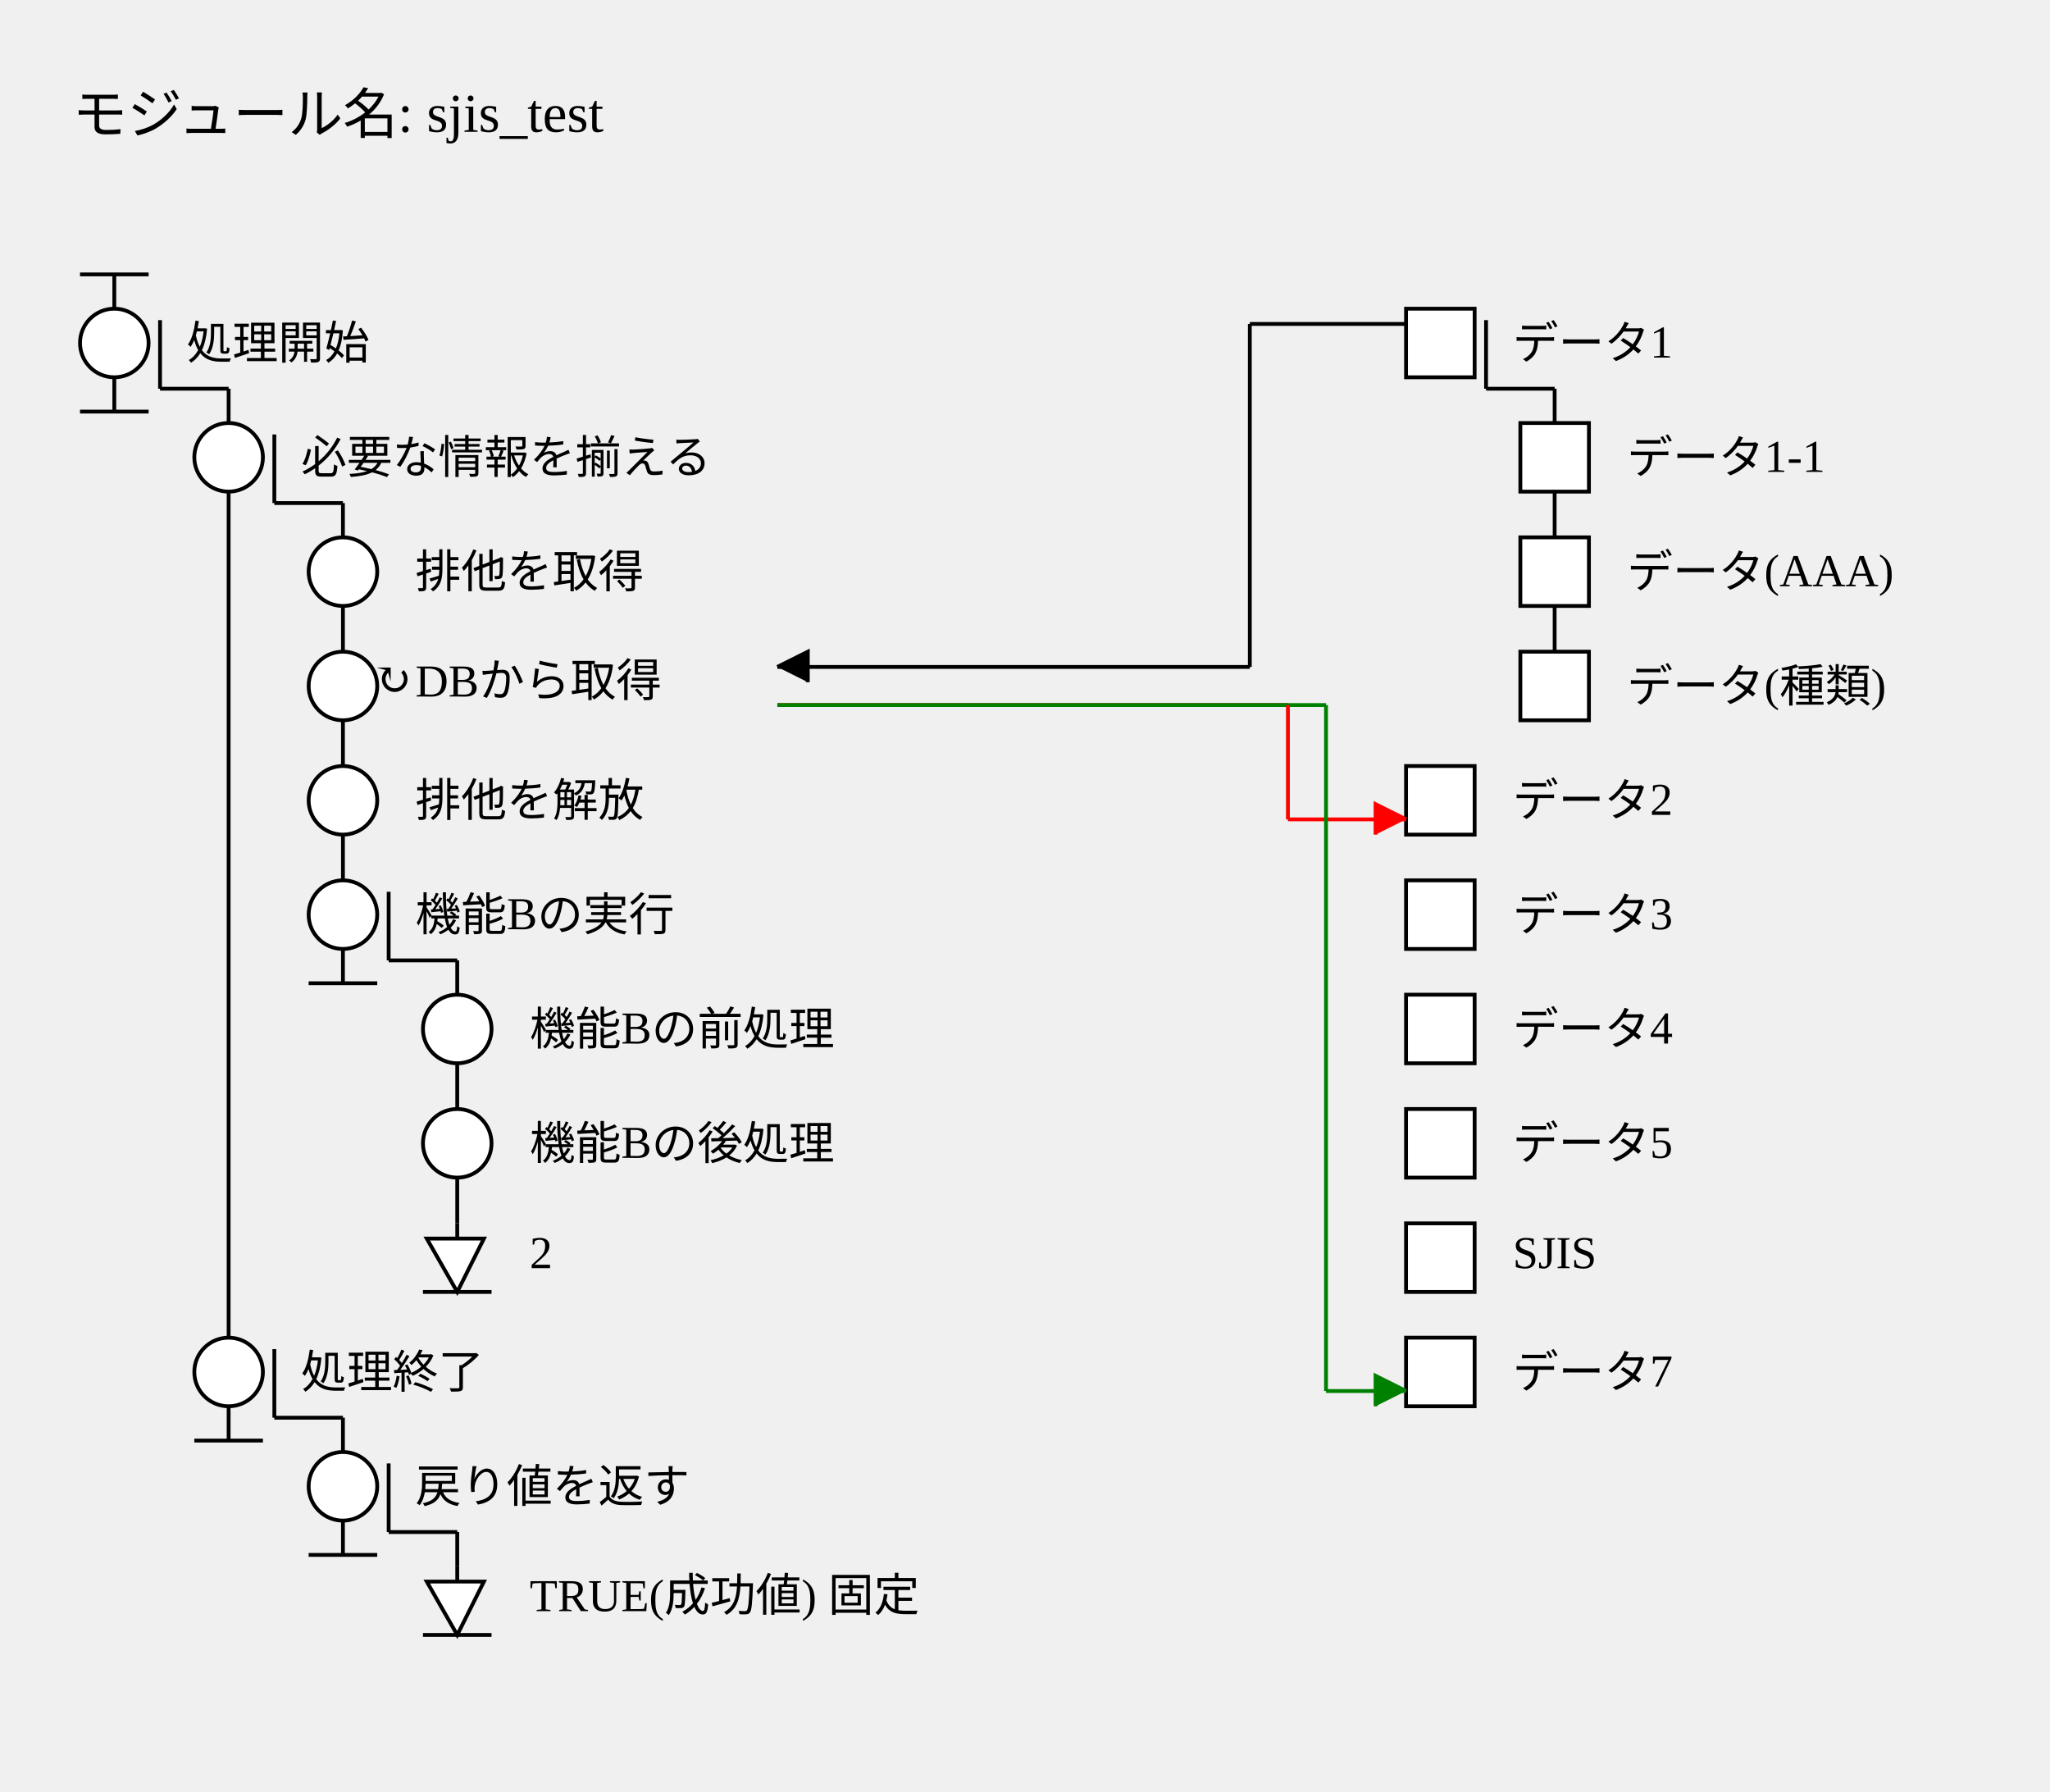
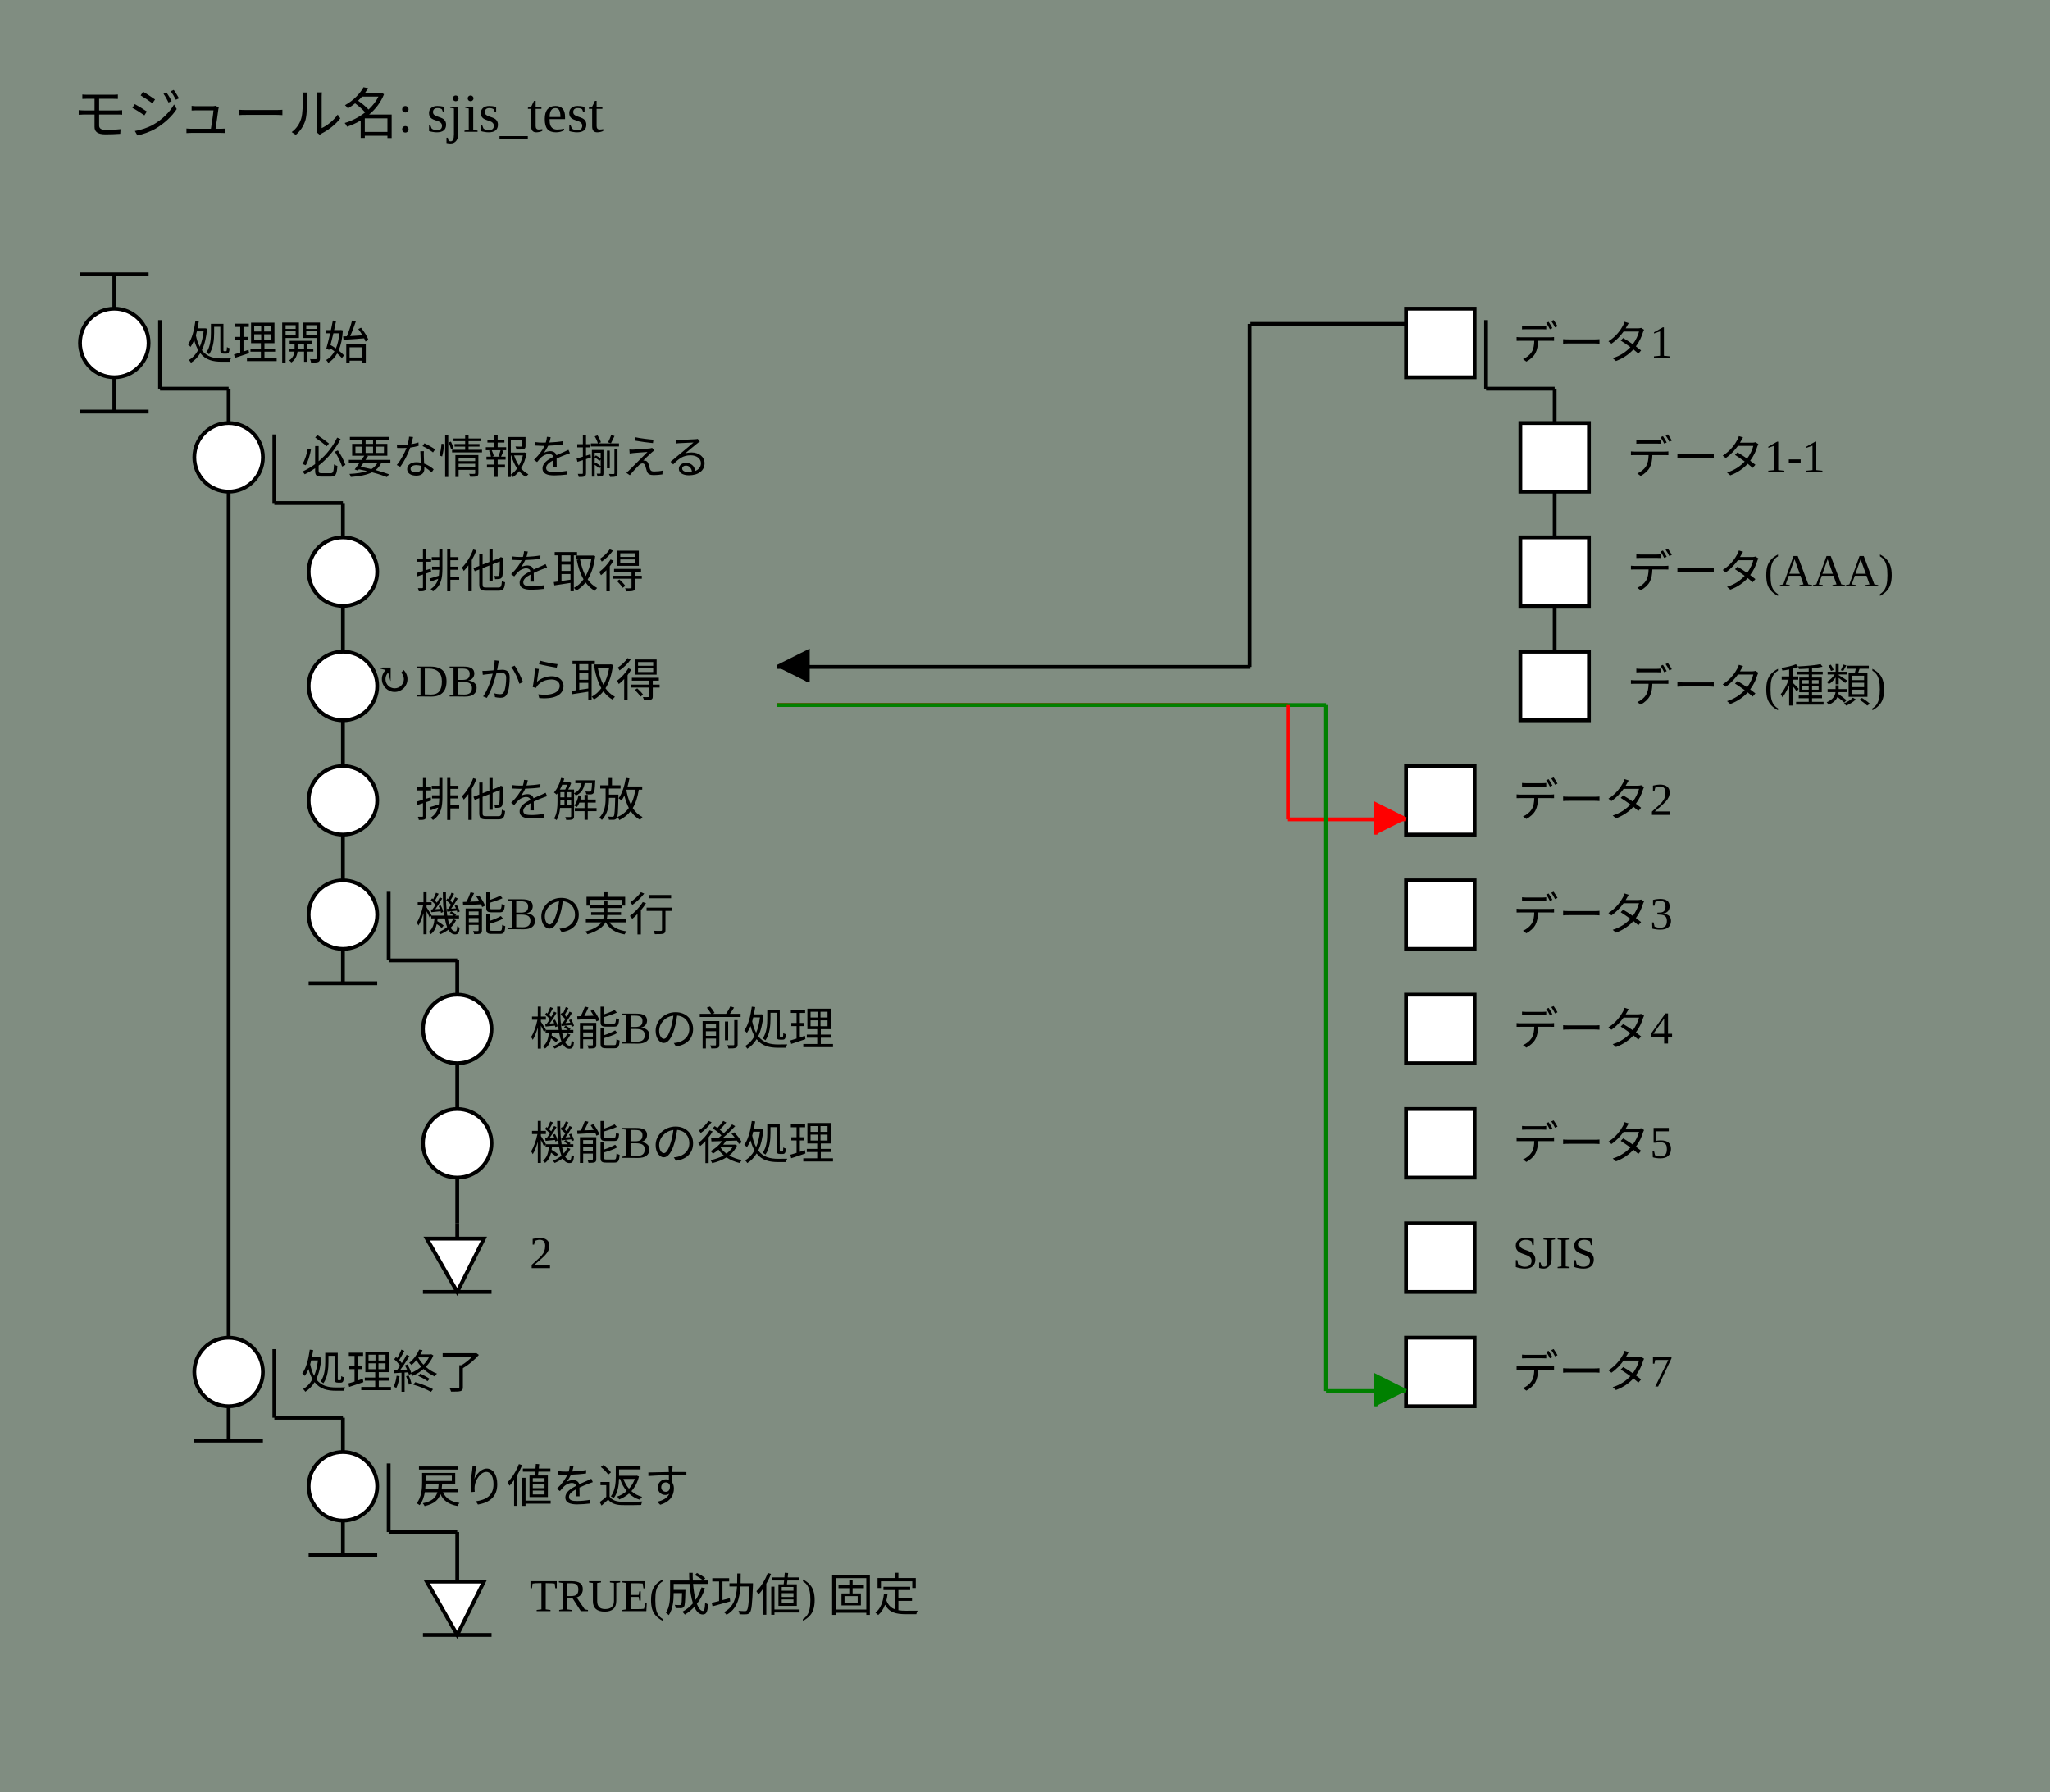
<svg xmlns="http://www.w3.org/2000/svg" width="538" height="470" style="background-color: #808d81">
+   <rect x="0" y="0" width="538" height="470" fill="#808d81" stroke="#808d81" />
  <text x="19" y="30" text-anchor="start" dominant-baseline="middle" font-size="120%" rotate="0">モジュール名: sjis_test</text>
  <circle cx="30" cy="90" r="9" fill="white" stroke="black" />
  <text x="49" y="90" text-anchor="start" dominant-baseline="middle" font-size="100%" rotate="0">処理開始</text>
  <line x1="30" y1="72" x2="30" y2="81" stroke="black" />
  <line x1="21" y1="72" x2="39" y2="72" stroke="black" />
  <line x1="30" y1="99" x2="30" y2="108" stroke="black" />
  <line x1="21" y1="108" x2="39" y2="108" stroke="black" />
  <circle cx="60" cy="120" r="9" fill="white" stroke="black" />
  <text x="79" y="120" text-anchor="start" dominant-baseline="middle" font-size="100%" rotate="0">必要な情報を揃える</text>
  <line x1="60" y1="102" x2="60" y2="111" stroke="black" />
  <line x1="42" y1="102" x2="60" y2="102" stroke="black" />
  <line x1="42" y1="84" x2="42" y2="102" stroke="black" />
  <circle cx="90" cy="150" r="9" fill="white" stroke="black" />
  <text x="109" y="150" text-anchor="start" dominant-baseline="middle" font-size="100%" rotate="0">排他を取得</text>
  <line x1="90" y1="132" x2="90" y2="141" stroke="black" />
  <line x1="72" y1="132" x2="90" y2="132" stroke="black" />
  <line x1="72" y1="114" x2="72" y2="132" stroke="black" />
  <circle cx="90" cy="180" r="9" fill="white" stroke="black" />
  <text x="98" y="179" text-anchor="start" dominant-baseline="middle" font-size="100%" rotate="240">↻</text>
  <text x="109" y="180" text-anchor="start" dominant-baseline="middle" font-size="100%" rotate="0">DBから取得</text>
  <line x1="90" y1="159" x2="90" y2="171" stroke="black" />
  <circle cx="90" cy="210" r="9" fill="white" stroke="black" />
  <text x="109" y="210" text-anchor="start" dominant-baseline="middle" font-size="100%" rotate="0">排他を解放</text>
  <line x1="90" y1="189" x2="90" y2="201" stroke="black" />
  <circle cx="90" cy="240" r="9" fill="white" stroke="black" />
  <text x="109" y="240" text-anchor="start" dominant-baseline="middle" font-size="100%" rotate="0">機能Bの実行</text>
  <line x1="90" y1="219" x2="90" y2="231" stroke="black" />
  <line x1="90" y1="249" x2="90" y2="258" stroke="black" />
  <line x1="81" y1="258" x2="99" y2="258" stroke="black" />
  <circle cx="120" cy="270" r="9" fill="white" stroke="black" />
  <text x="139" y="270" text-anchor="start" dominant-baseline="middle" font-size="100%" rotate="0">機能Bの前処理</text>
  <line x1="120" y1="252" x2="120" y2="261" stroke="black" />
  <line x1="102" y1="252" x2="120" y2="252" stroke="black" />
  <line x1="102" y1="234" x2="102" y2="252" stroke="black" />
  <circle cx="120" cy="300" r="9" fill="white" stroke="black" />
  <text x="139" y="300" text-anchor="start" dominant-baseline="middle" font-size="100%" rotate="0">機能Bの後処理</text>
  <line x1="120" y1="279" x2="120" y2="291" stroke="black" />
  <line x1="120" y1="321" x2="120" y2="330" stroke="black" />
  <polygon points="120 339 112 325 127 325" fill="white" stroke="black" />
  <line x1="111" y1="339" x2="129" y2="339" stroke="black" />
  <text x="139" y="330" text-anchor="start" dominant-baseline="middle" font-size="100%" rotate="0">2</text>
  <line x1="120" y1="309" x2="120" y2="321" stroke="black" />
  <circle cx="60" cy="360" r="9" fill="white" stroke="black" />
  <text x="79" y="360" text-anchor="start" dominant-baseline="middle" font-size="100%" rotate="0">処理終了</text>
  <line x1="60" y1="129" x2="60" y2="351" stroke="black" />
  <line x1="60" y1="369" x2="60" y2="378" stroke="black" />
  <line x1="51" y1="378" x2="69" y2="378" stroke="black" />
  <circle cx="90" cy="390" r="9" fill="white" stroke="black" />
  <text x="109" y="390" text-anchor="start" dominant-baseline="middle" font-size="100%" rotate="0">戻り値を返す</text>
  <line x1="90" y1="399" x2="90" y2="408" stroke="black" />
  <line x1="81" y1="408" x2="99" y2="408" stroke="black" />
  <line x1="90" y1="372" x2="90" y2="381" stroke="black" />
  <line x1="72" y1="372" x2="90" y2="372" stroke="black" />
  <line x1="72" y1="354" x2="72" y2="372" stroke="black" />
  <line x1="120" y1="411" x2="120" y2="420" stroke="black" />
  <polygon points="120 429 112 415 127 415" fill="white" stroke="black" />
  <line x1="111" y1="429" x2="129" y2="429" stroke="black" />
  <text x="139" y="420" text-anchor="start" dominant-baseline="middle" font-size="100%" rotate="0">TRUE(成功値) 固定</text>
  <line x1="120" y1="402" x2="120" y2="411" stroke="black" />
  <line x1="102" y1="402" x2="120" y2="402" stroke="black" />
  <line x1="102" y1="384" x2="102" y2="402" stroke="black" />
  <line x1="204" y1="175" x2="328" y2="175" stroke="black" />
  <path d="M 204 175 L 212 171 L 212 179" stroke="black" fill="black" />
  <line x1="204" y1="185" x2="338" y2="185" stroke="red" />
  <line x1="204" y1="185" x2="348" y2="185" stroke="green" />
  <rect x="369" y="81" width="18" height="18" fill="white" stroke="black" />
  <text x="397" y="90" text-anchor="start" dominant-baseline="middle" font-size="100%" rotate="0">データ1</text>
  <rect x="399" y="111" width="18" height="18" fill="white" stroke="black" />
  <text x="427" y="120" text-anchor="start" dominant-baseline="middle" font-size="100%" rotate="0">データ1-1</text>
  <line x1="408" y1="102" x2="408" y2="111" stroke="black" />
  <line x1="390" y1="102" x2="408" y2="102" stroke="black" />
  <line x1="390" y1="84" x2="390" y2="102" stroke="black" />
  <rect x="399" y="141" width="18" height="18" fill="white" stroke="black" />
  <text x="427" y="150" text-anchor="start" dominant-baseline="middle" font-size="100%" rotate="0">データ(AAA)</text>
  <line x1="408" y1="129" x2="408" y2="141" stroke="black" />
  <rect x="399" y="171" width="18" height="18" fill="white" stroke="black" />
  <text x="427" y="180" text-anchor="start" dominant-baseline="middle" font-size="100%" rotate="0">データ(種類)</text>
  <line x1="408" y1="159" x2="408" y2="171" stroke="black" />
  <rect x="369" y="201" width="18" height="18" fill="white" stroke="black" />
  <text x="397" y="210" text-anchor="start" dominant-baseline="middle" font-size="100%" rotate="0">データ2</text>
  <rect x="369" y="231" width="18" height="18" fill="white" stroke="black" />
  <text x="397" y="240" text-anchor="start" dominant-baseline="middle" font-size="100%" rotate="0">データ3</text>
  <rect x="369" y="261" width="18" height="18" fill="white" stroke="black" />
  <text x="397" y="270" text-anchor="start" dominant-baseline="middle" font-size="100%" rotate="0">データ4</text>
  <rect x="369" y="291" width="18" height="18" fill="white" stroke="black" />
  <text x="397" y="300" text-anchor="start" dominant-baseline="middle" font-size="100%" rotate="0">データ5</text>
  <rect x="369" y="321" width="18" height="18" fill="white" stroke="black" />
  <text x="397" y="330" text-anchor="start" dominant-baseline="middle" font-size="100%" rotate="0">SJIS</text>
  <rect x="369" y="351" width="18" height="18" fill="white" stroke="black" />
  <text x="397" y="360" text-anchor="start" dominant-baseline="middle" font-size="100%" rotate="0">データ7</text>
  <line x1="328" y1="85" x2="369" y2="85" stroke="black" />
  <line x1="338" y1="215" x2="369" y2="215" stroke="red" />
  <path d="M 369 215 L 361 211 L 361 219" stroke="red" fill="red" />
  <line x1="348" y1="365" x2="369" y2="365" stroke="green" />
  <path d="M 369 365 L 361 361 L 361 369" stroke="green" fill="green" />
  <line x1="328" y1="85" x2="328" y2="175" stroke="black" />
  <line x1="338" y1="185" x2="338" y2="215" stroke="red" />
  <line x1="348" y1="185" x2="348" y2="365" stroke="green" />
</svg>
